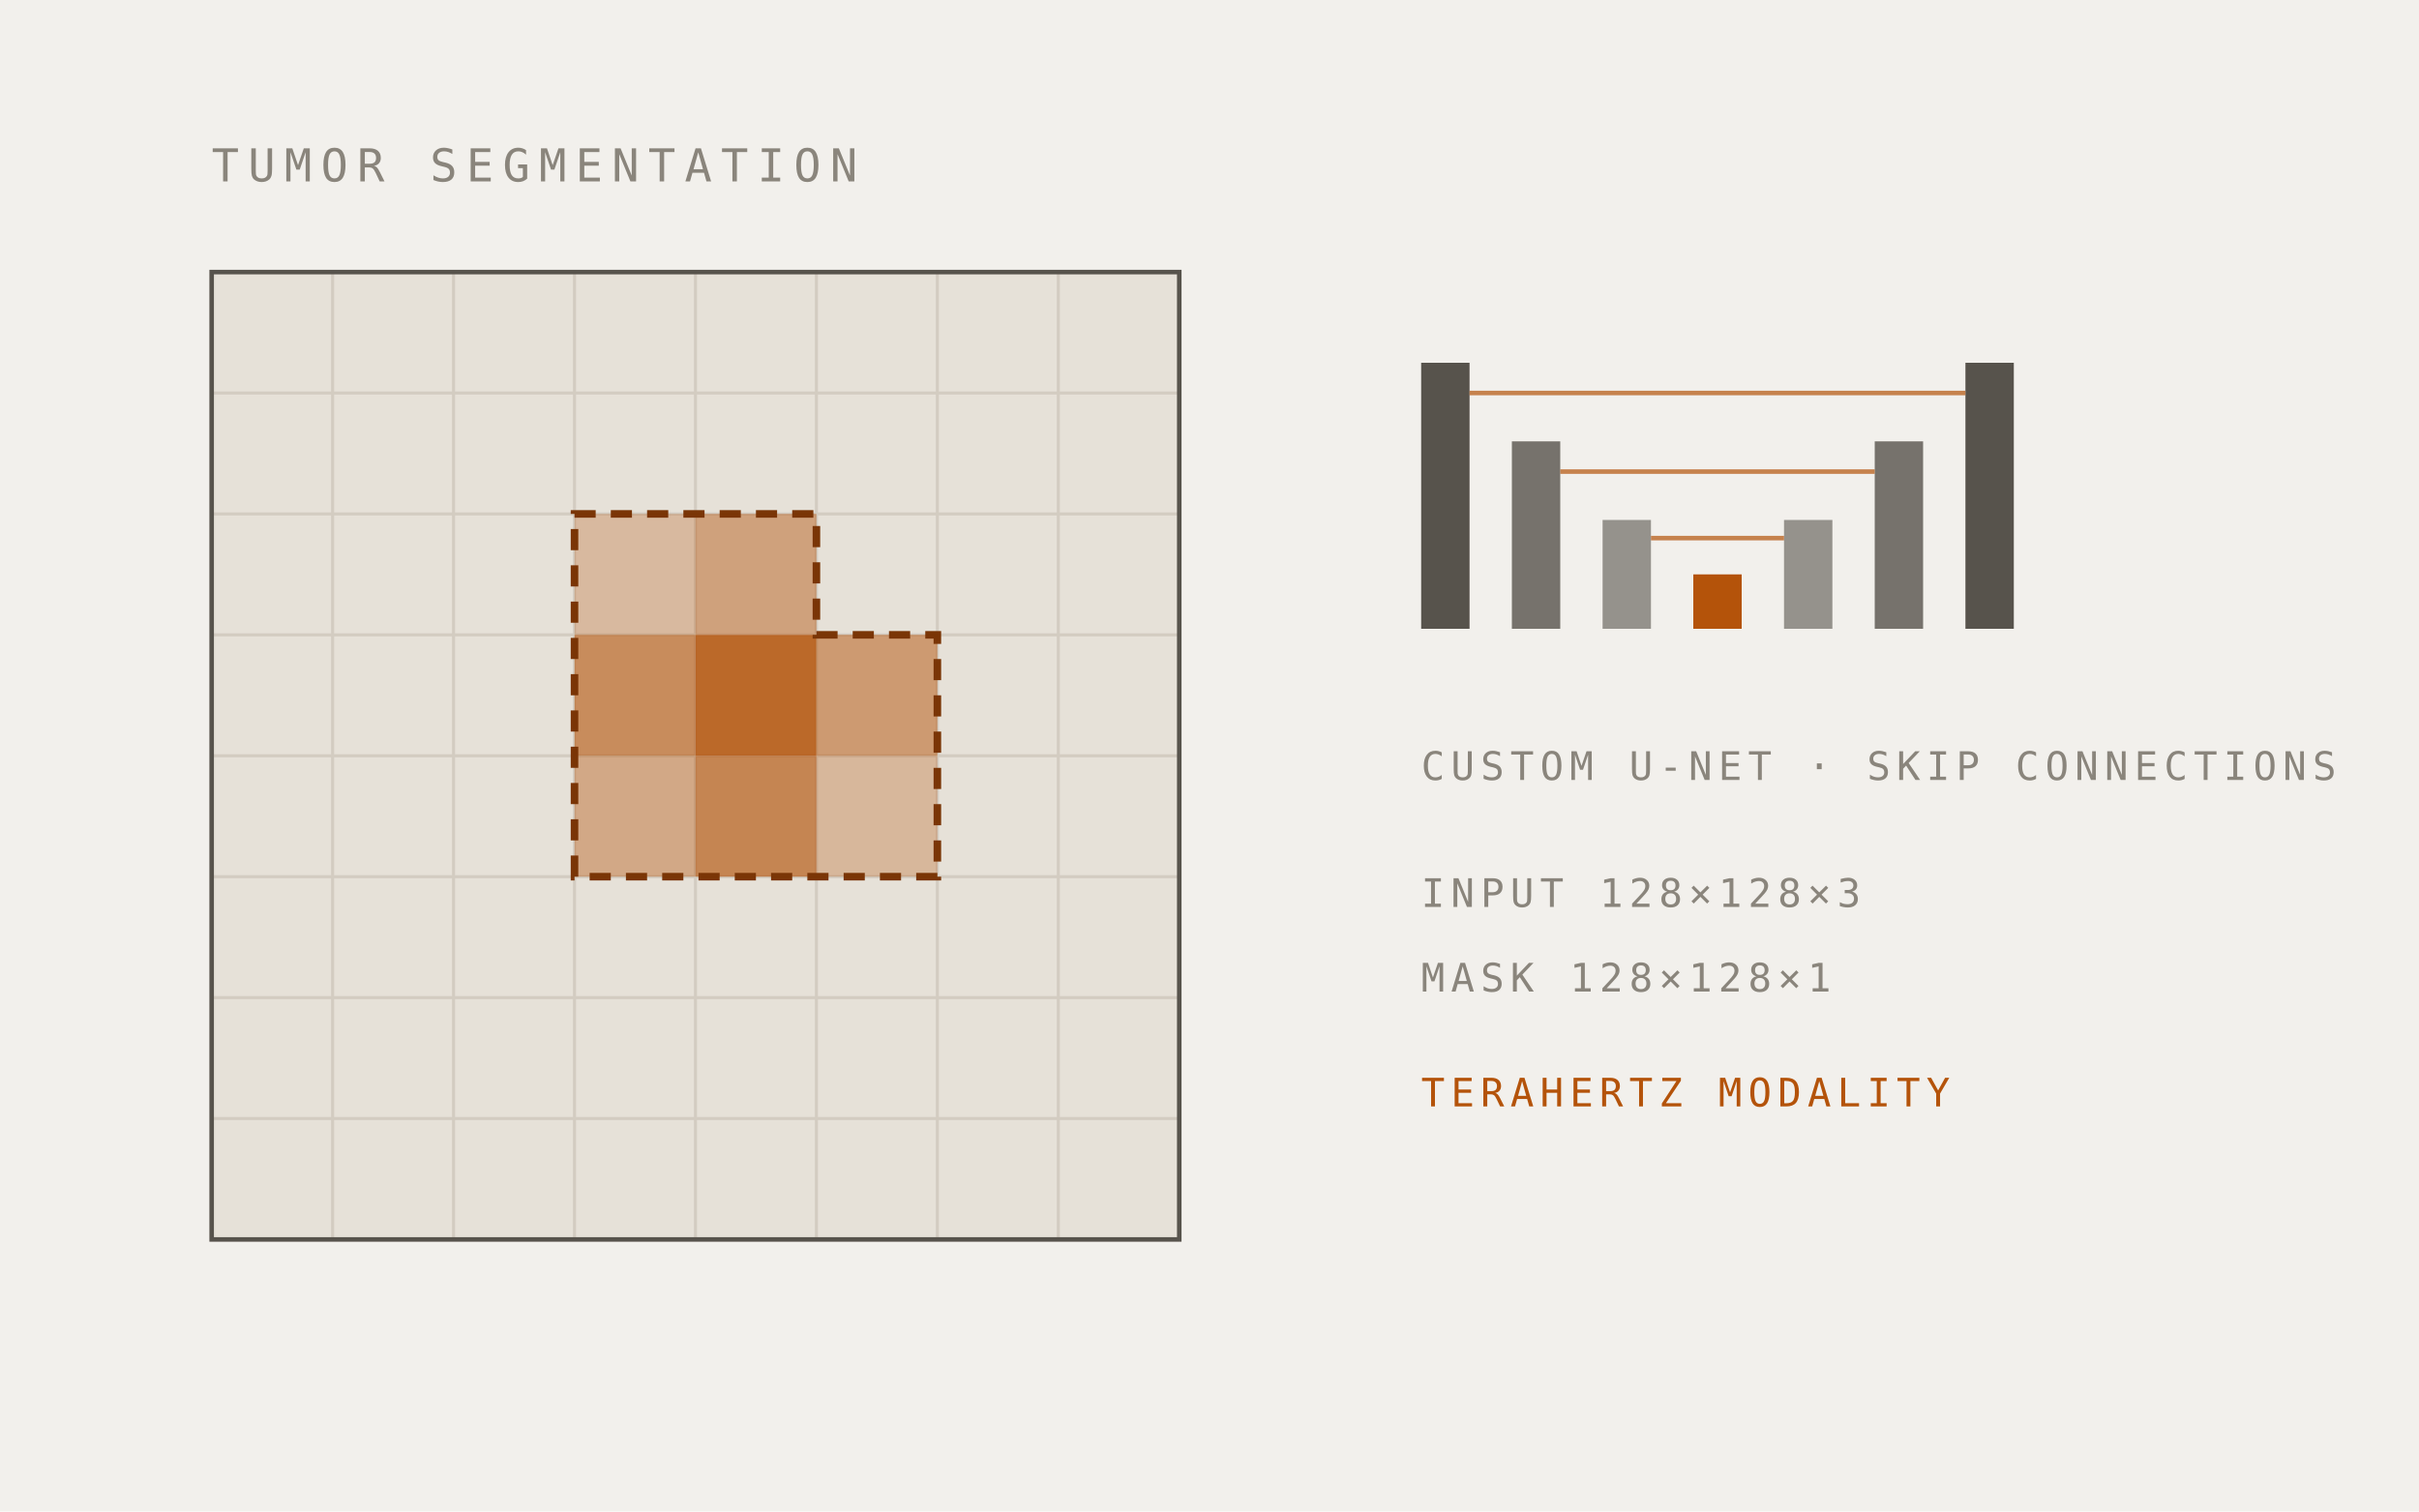
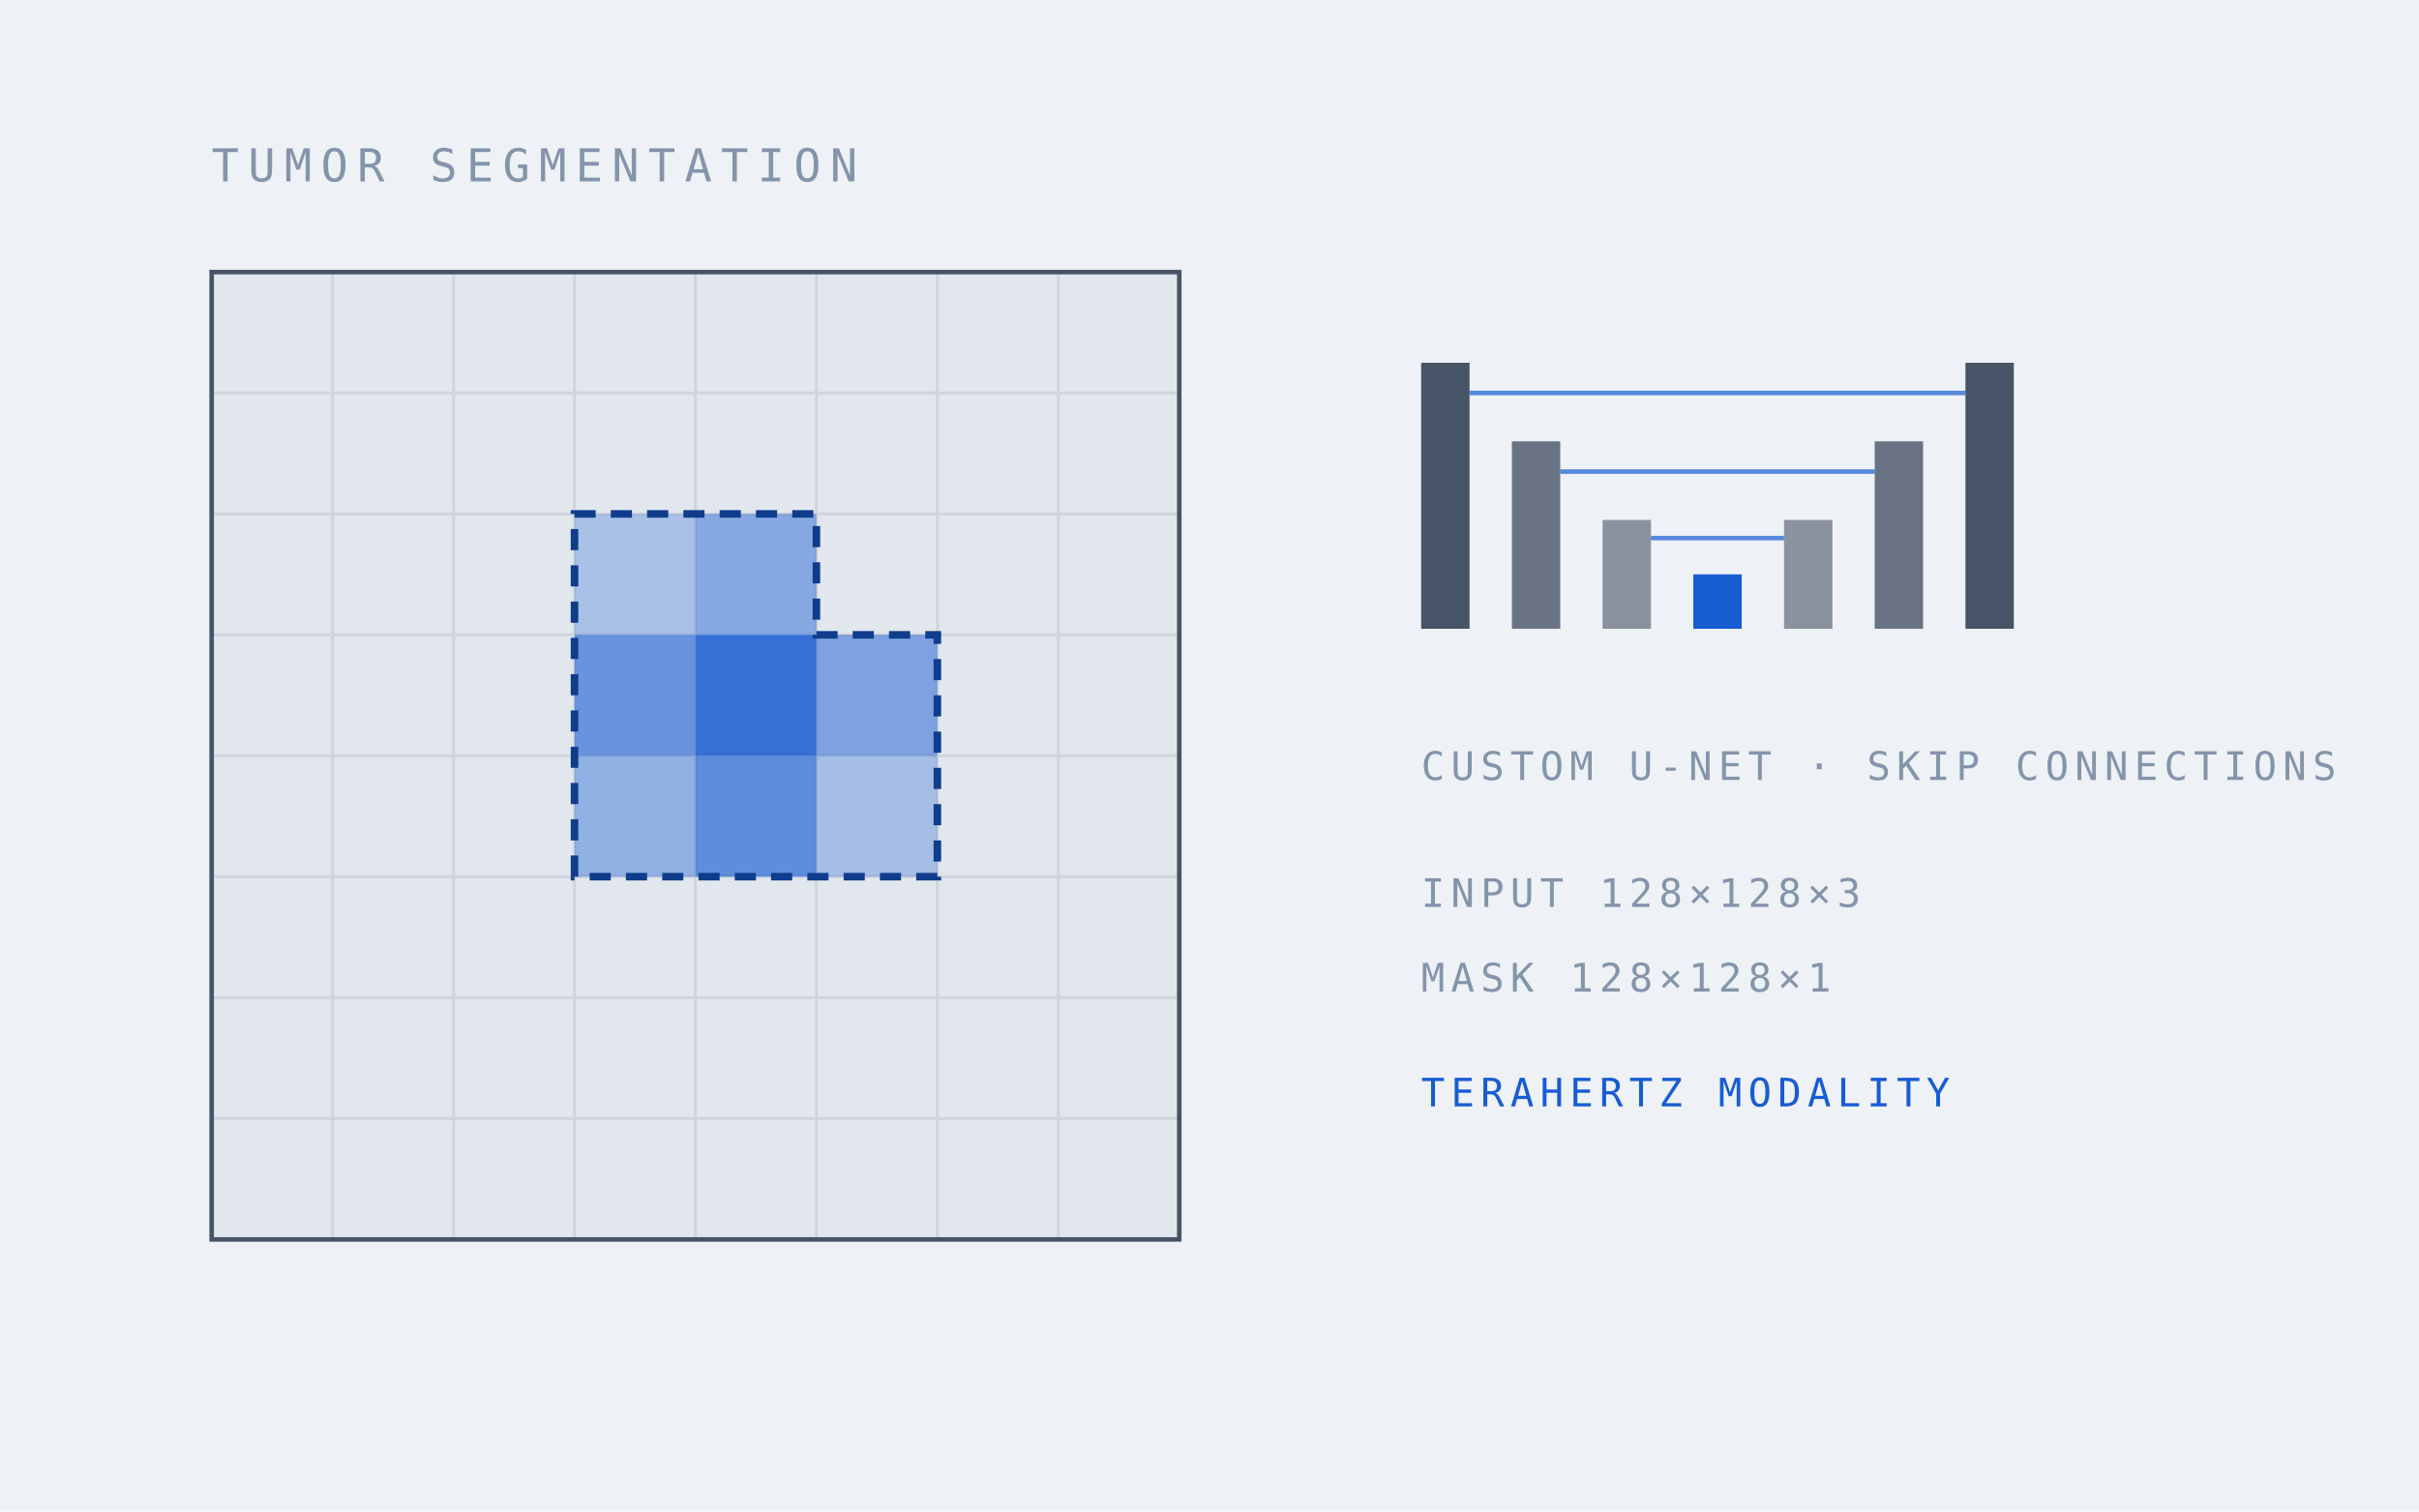
<svg xmlns="http://www.w3.org/2000/svg" viewBox="0 0 800 500" font-family="ui-monospace, 'SF Mono', Menlo, monospace">
-   <rect width="800" height="500" fill="#f2f0ec" />
+   <rect width="800" height="500" fill="#eef1f5" />
  <g transform="translate(70,90)">
-     <g fill="#e6e1d8">
+     <g fill="#e2e7ee">
      <rect width="320" height="320" />
    </g>
-     <g stroke="#d3ccc1" stroke-width="1">
+     <g stroke="#d0d5dd" stroke-width="1">
      <path d="M40,0V320 M80,0V320 M120,0V320 M160,0V320 M200,0V320 M240,0V320 M280,0V320" />
      <path d="M0,40H320 M0,80H320 M0,120H320 M0,160H320 M0,200H320 M0,240H320 M0,280H320" />
    </g>
-     <g fill="#b4530a">
+     <g fill="#175cd3">
      <rect x="120" y="80" width="40" height="40" opacity="0.28" />
      <rect x="160" y="80" width="40" height="40" opacity="0.45" />
      <rect x="120" y="120" width="40" height="40" opacity="0.6" />
      <rect x="160" y="120" width="40" height="40" opacity="0.85" />
      <rect x="200" y="120" width="40" height="40" opacity="0.5" />
      <rect x="120" y="160" width="40" height="40" opacity="0.4" />
      <rect x="160" y="160" width="40" height="40" opacity="0.65" />
      <rect x="200" y="160" width="40" height="40" opacity="0.3" />
    </g>
-     <path d="M120,80 h80 v40 h40 v80 h-40 v-0 h-80 z" fill="none" stroke="#7a3506" stroke-width="2.5" stroke-dasharray="7 5" />
-     <rect width="320" height="320" fill="none" stroke="#57534c" stroke-width="1.5" />
+     <path d="M120,80 h80 v40 h40 v80 h-40 v-0 h-80 z" fill="none" stroke="#0f3d8c" stroke-width="2.5" stroke-dasharray="7 5" />
+     <rect width="320" height="320" fill="none" stroke="#475467" stroke-width="1.5" />
  </g>
-   <g transform="translate(470,120)" fill="#57534c">
+   <g transform="translate(470,120)" fill="#475467">
    <rect x="0" y="0" width="16" height="88" />
    <rect x="30" y="26" width="16" height="62" opacity="0.8" />
    <rect x="60" y="52" width="16" height="36" opacity="0.6" />
-     <rect x="90" y="70" width="16" height="18" fill="#b4530a" />
+     <rect x="90" y="70" width="16" height="18" fill="#175cd3" />
    <rect x="120" y="52" width="16" height="36" opacity="0.6" />
    <rect x="150" y="26" width="16" height="62" opacity="0.8" />
    <rect x="180" y="0" width="16" height="88" />
-     <g stroke="#b4530a" stroke-width="1.5" fill="none" opacity="0.7">
+     <g stroke="#175cd3" stroke-width="1.5" fill="none" opacity="0.7">
      <path d="M16,10 H180" />
      <path d="M46,36 H150" />
      <path d="M76,58 H120" />
    </g>
  </g>
-   <text x="470" y="258" font-size="13" letter-spacing="2" fill="#8a857c">CUSTOM U-NET · SKIP CONNECTIONS</text>
+   <text x="470" y="258" font-size="13" letter-spacing="2" fill="#8494ab">CUSTOM U-NET · SKIP CONNECTIONS</text>
  <g transform="translate(470,300)">
-     <text y="0" font-size="13" letter-spacing="2" fill="#8a857c">INPUT 128×128×3</text>
-     <text y="28" font-size="13" letter-spacing="2" fill="#8a857c">MASK 128×128×1</text>
-     <text y="66" font-size="13" letter-spacing="2" fill="#b4530a">TERAHERTZ MODALITY</text>
+     <text y="0" font-size="13" letter-spacing="2" fill="#8494ab">INPUT 128×128×3</text>
+     <text y="28" font-size="13" letter-spacing="2" fill="#8494ab">MASK 128×128×1</text>
+     <text y="66" font-size="13" letter-spacing="2" fill="#175cd3">TERAHERTZ MODALITY</text>
  </g>
-   <text x="70" y="60" font-size="15" letter-spacing="3" fill="#8a857c">TUMOR SEGMENTATION</text>
+   <text x="70" y="60" font-size="15" letter-spacing="3" fill="#8494ab">TUMOR SEGMENTATION</text>
</svg>
